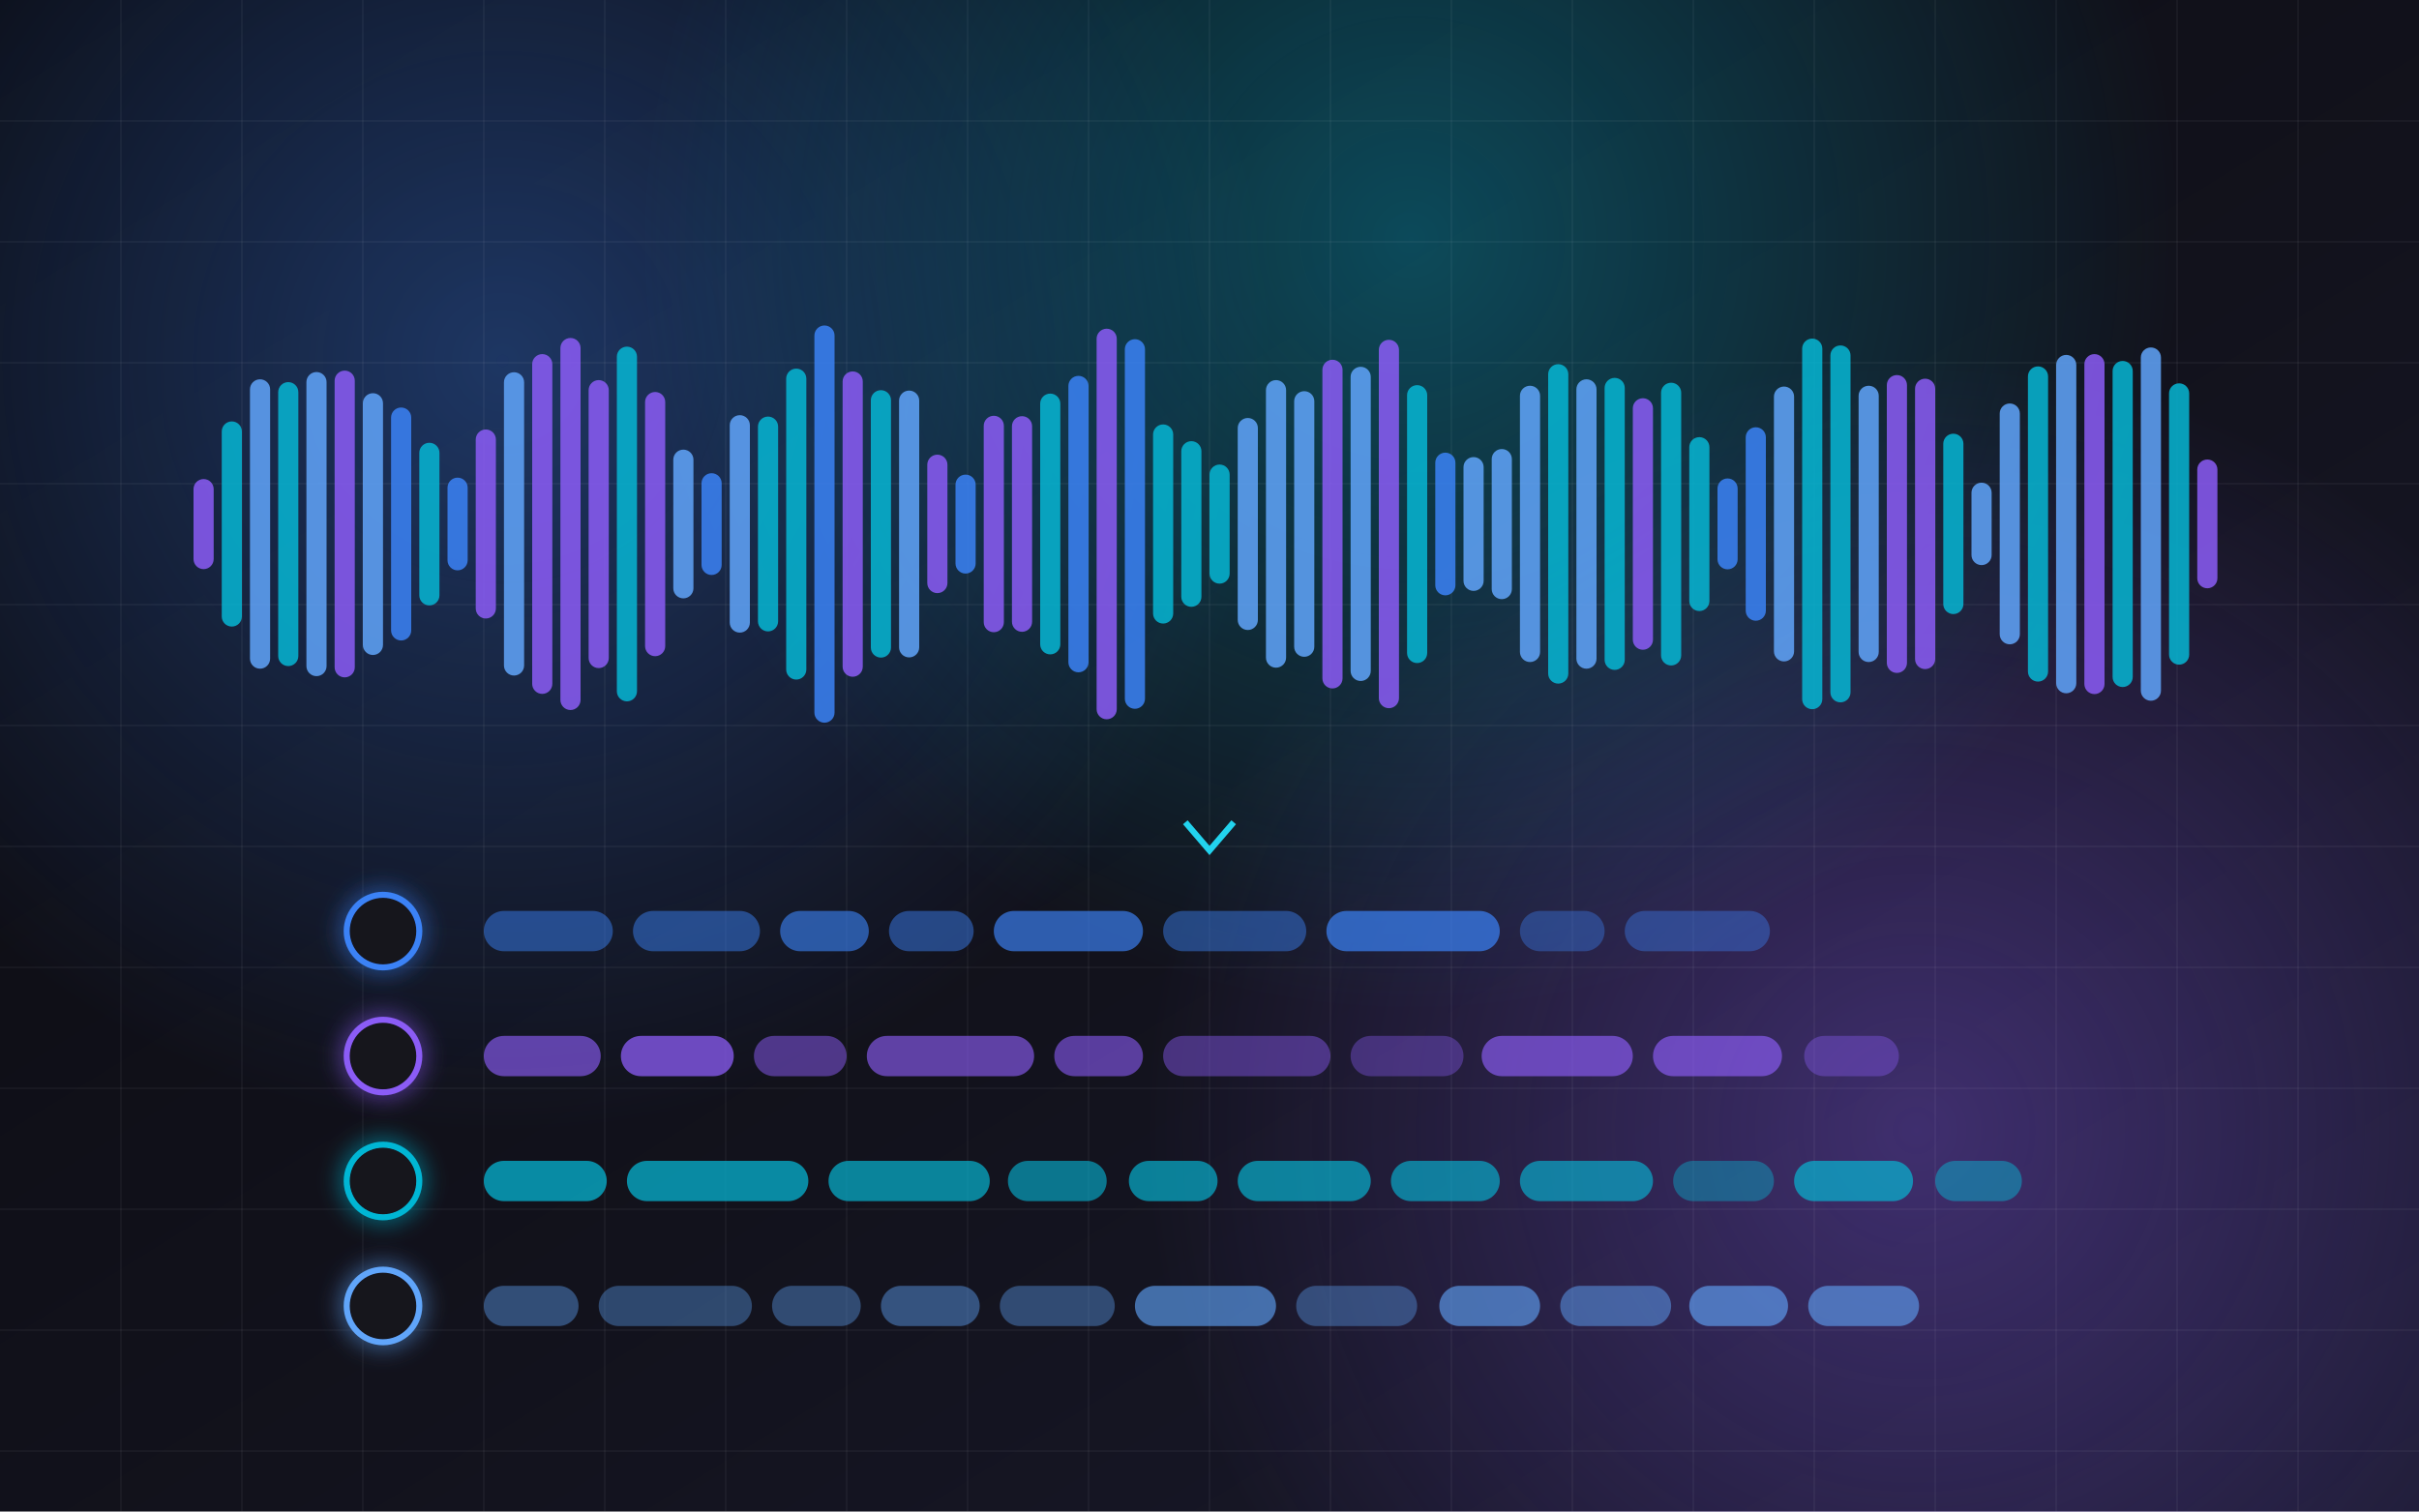
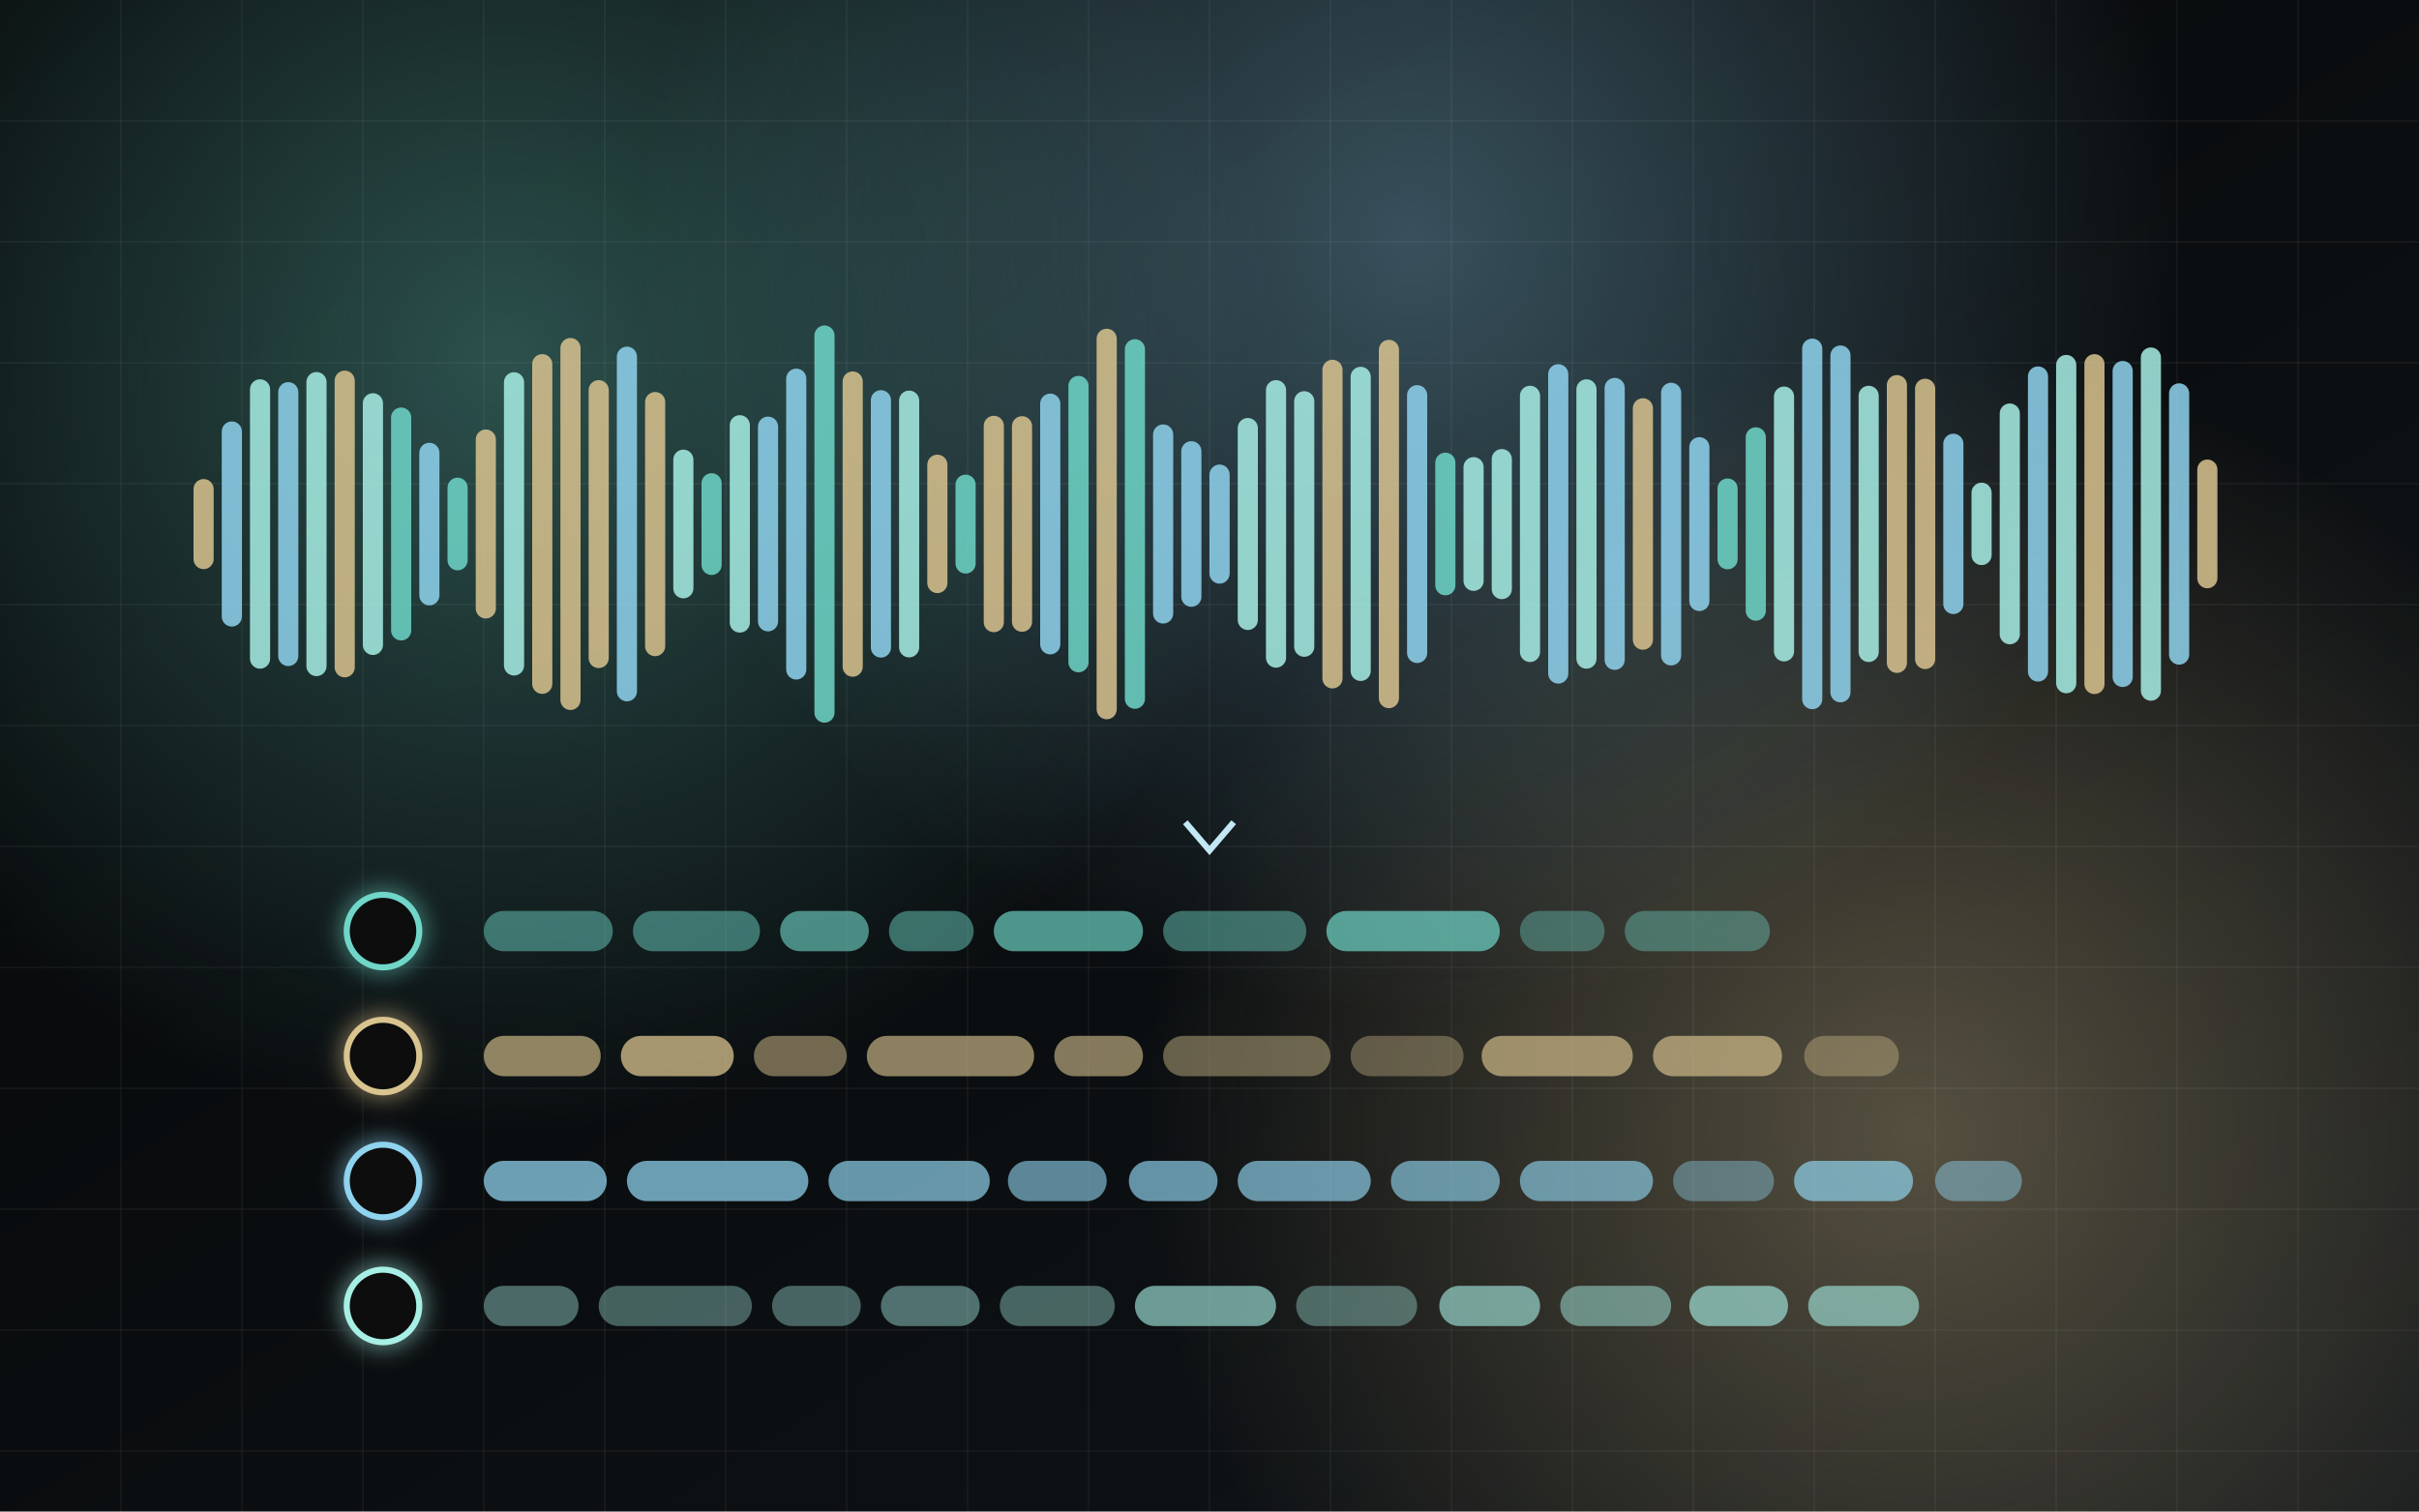
<svg xmlns="http://www.w3.org/2000/svg" viewBox="0 0 1200 750" width="1200" height="750">
  <defs>
    <linearGradient id="bg" x1="0" y1="0" x2="1" y2="1">
-       <stop offset="0" stop-color="#0a0a0f" />
-       <stop offset="0.55" stop-color="#12121c" />
-       <stop offset="1" stop-color="#1a1a2e" />
+       <stop offset="0" stop-color="#050607" />
+       <stop offset="0.55" stop-color="#0b0e10" />
+       <stop offset="1" stop-color="#12161a" />
    </linearGradient>
    <linearGradient id="acc" x1="0" y1="0" x2="1" y2="0">
-       <stop offset="0" stop-color="#3b82f6" />
-       <stop offset="0.5" stop-color="#8b5cf6" />
-       <stop offset="1" stop-color="#06b6d4" />
+       <stop offset="0" stop-color="#6fd6c8" />
+       <stop offset="0.5" stop-color="#d9c38f" />
+       <stop offset="1" stop-color="#8fd3ee" />
    </linearGradient>
    <linearGradient id="accV" x1="0" y1="1" x2="0" y2="0">
-       <stop offset="0" stop-color="#3b82f6" />
-       <stop offset="1" stop-color="#06b6d4" />
+       <stop offset="0" stop-color="#6fd6c8" />
+       <stop offset="1" stop-color="#8fd3ee" />
    </linearGradient>
    <radialGradient id="g0">
-       <stop offset="0" stop-color="#3b82f6" stop-opacity="0.35" />
-       <stop offset="1" stop-color="#3b82f6" stop-opacity="0" />
+       <stop offset="0" stop-color="#6fd6c8" stop-opacity="0.35" />
+       <stop offset="1" stop-color="#6fd6c8" stop-opacity="0" />
    </radialGradient>
    <radialGradient id="g1">
-       <stop offset="0" stop-color="#8b5cf6" stop-opacity="0.35" />
-       <stop offset="1" stop-color="#8b5cf6" stop-opacity="0" />
+       <stop offset="0" stop-color="#d9c38f" stop-opacity="0.35" />
+       <stop offset="1" stop-color="#d9c38f" stop-opacity="0" />
    </radialGradient>
    <radialGradient id="g2">
-       <stop offset="0" stop-color="#06b6d4" stop-opacity="0.35" />
-       <stop offset="1" stop-color="#06b6d4" stop-opacity="0" />
+       <stop offset="0" stop-color="#8fd3ee" stop-opacity="0.35" />
+       <stop offset="1" stop-color="#8fd3ee" stop-opacity="0" />
    </radialGradient>
    <filter id="glow" x="-50%" y="-50%" width="200%" height="200%">
      <feGaussianBlur stdDeviation="6" result="b" />
      <feMerge>
        <feMergeNode in="b" />
        <feMergeNode in="SourceGraphic" />
      </feMerge>
    </filter>
  </defs>
  <rect width="1200" height="750" fill="url(#bg)" />
  <circle cx="250" cy="180" r="380" fill="url(#g0)" />
  <circle cx="950" cy="560" r="380" fill="url(#g1)" />
  <circle cx="700" cy="120" r="380" fill="url(#g2)" />
  <g stroke="#ffffff" stroke-opacity="0.04" stroke-width="1">
    <line x1="60" y1="0" x2="60" y2="750" />
    <line x1="120" y1="0" x2="120" y2="750" />
    <line x1="180" y1="0" x2="180" y2="750" />
    <line x1="240" y1="0" x2="240" y2="750" />
    <line x1="300" y1="0" x2="300" y2="750" />
    <line x1="360" y1="0" x2="360" y2="750" />
    <line x1="420" y1="0" x2="420" y2="750" />
    <line x1="480" y1="0" x2="480" y2="750" />
    <line x1="540" y1="0" x2="540" y2="750" />
    <line x1="600" y1="0" x2="600" y2="750" />
    <line x1="660" y1="0" x2="660" y2="750" />
    <line x1="720" y1="0" x2="720" y2="750" />
    <line x1="780" y1="0" x2="780" y2="750" />
    <line x1="840" y1="0" x2="840" y2="750" />
    <line x1="900" y1="0" x2="900" y2="750" />
    <line x1="960" y1="0" x2="960" y2="750" />
    <line x1="1020" y1="0" x2="1020" y2="750" />
    <line x1="1080" y1="0" x2="1080" y2="750" />
    <line x1="1140" y1="0" x2="1140" y2="750" />
    <line x1="0" y1="60" x2="1200" y2="60" />
    <line x1="0" y1="120" x2="1200" y2="120" />
    <line x1="0" y1="180" x2="1200" y2="180" />
    <line x1="0" y1="240" x2="1200" y2="240" />
    <line x1="0" y1="300" x2="1200" y2="300" />
    <line x1="0" y1="360" x2="1200" y2="360" />
    <line x1="0" y1="420" x2="1200" y2="420" />
    <line x1="0" y1="480" x2="1200" y2="480" />
    <line x1="0" y1="540" x2="1200" y2="540" />
    <line x1="0" y1="600" x2="1200" y2="600" />
    <line x1="0" y1="660" x2="1200" y2="660" />
    <line x1="0" y1="720" x2="1200" y2="720" />
  </g>
-   <rect x="96.0" y="237.7" width="10" height="44.7" rx="5" fill="#8b5cf6" opacity="0.85" />
-   <rect x="110.0" y="209.1" width="10" height="101.8" rx="5" fill="#06b6d4" opacity="0.85" />
-   <rect x="124.0" y="188.2" width="10" height="143.6" rx="5" fill="#60a5fa" opacity="0.85" />
-   <rect x="138.0" y="189.6" width="10" height="140.9" rx="5" fill="#06b6d4" opacity="0.85" />
-   <rect x="152.0" y="184.6" width="10" height="150.9" rx="5" fill="#60a5fa" opacity="0.85" />
-   <rect x="166.0" y="183.9" width="10" height="152.2" rx="5" fill="#8b5cf6" opacity="0.85" />
-   <rect x="180.0" y="195.1" width="10" height="129.9" rx="5" fill="#60a5fa" opacity="0.85" />
-   <rect x="194.0" y="202.2" width="10" height="115.6" rx="5" fill="#3b82f6" opacity="0.85" />
-   <rect x="208.0" y="219.7" width="10" height="80.7" rx="5" fill="#06b6d4" opacity="0.85" />
-   <rect x="222.0" y="237.0" width="10" height="46.0" rx="5" fill="#3b82f6" opacity="0.85" />
-   <rect x="236.0" y="213.1" width="10" height="93.8" rx="5" fill="#8b5cf6" opacity="0.85" />
-   <rect x="250.0" y="184.7" width="10" height="150.5" rx="5" fill="#60a5fa" opacity="0.85" />
-   <rect x="264.0" y="175.7" width="10" height="168.6" rx="5" fill="#8b5cf6" opacity="0.85" />
-   <rect x="278.0" y="167.7" width="10" height="184.6" rx="5" fill="#8b5cf6" opacity="0.85" />
-   <rect x="292.0" y="188.6" width="10" height="142.9" rx="5" fill="#8b5cf6" opacity="0.85" />
-   <rect x="306.0" y="172.0" width="10" height="176.0" rx="5" fill="#06b6d4" opacity="0.85" />
-   <rect x="320.0" y="194.5" width="10" height="131.1" rx="5" fill="#8b5cf6" opacity="0.85" />
-   <rect x="334.0" y="223.1" width="10" height="73.8" rx="5" fill="#60a5fa" opacity="0.85" />
-   <rect x="348.0" y="234.8" width="10" height="50.5" rx="5" fill="#3b82f6" opacity="0.85" />
-   <rect x="362.0" y="206.0" width="10" height="107.9" rx="5" fill="#60a5fa" opacity="0.85" />
-   <rect x="376.0" y="206.7" width="10" height="106.6" rx="5" fill="#06b6d4" opacity="0.85" />
-   <rect x="390.0" y="182.9" width="10" height="154.3" rx="5" fill="#06b6d4" opacity="0.85" />
-   <rect x="404.0" y="161.5" width="10" height="197.1" rx="5" fill="#3b82f6" opacity="0.85" />
-   <rect x="418.0" y="184.3" width="10" height="151.5" rx="5" fill="#8b5cf6" opacity="0.85" />
-   <rect x="432.0" y="193.6" width="10" height="132.7" rx="5" fill="#06b6d4" opacity="0.85" />
-   <rect x="446.0" y="193.8" width="10" height="132.4" rx="5" fill="#60a5fa" opacity="0.85" />
-   <rect x="460.0" y="225.6" width="10" height="68.7" rx="5" fill="#8b5cf6" opacity="0.85" />
-   <rect x="474.0" y="235.5" width="10" height="49.1" rx="5" fill="#3b82f6" opacity="0.85" />
-   <rect x="488.0" y="206.3" width="10" height="107.4" rx="5" fill="#8b5cf6" opacity="0.85" />
-   <rect x="502.0" y="206.5" width="10" height="107.0" rx="5" fill="#8b5cf6" opacity="0.85" />
-   <rect x="516.0" y="195.3" width="10" height="129.4" rx="5" fill="#06b6d4" opacity="0.85" />
-   <rect x="530.0" y="186.5" width="10" height="147.1" rx="5" fill="#3b82f6" opacity="0.85" />
-   <rect x="544.0" y="163.1" width="10" height="193.8" rx="5" fill="#8b5cf6" opacity="0.85" />
-   <rect x="558.0" y="168.3" width="10" height="183.4" rx="5" fill="#3b82f6" opacity="0.85" />
-   <rect x="572.0" y="210.6" width="10" height="98.8" rx="5" fill="#06b6d4" opacity="0.85" />
-   <rect x="586.0" y="218.9" width="10" height="82.2" rx="5" fill="#06b6d4" opacity="0.85" />
-   <rect x="600.0" y="230.5" width="10" height="59.1" rx="5" fill="#06b6d4" opacity="0.85" />
-   <rect x="614.0" y="207.4" width="10" height="105.2" rx="5" fill="#60a5fa" opacity="0.85" />
-   <rect x="628.0" y="188.6" width="10" height="142.7" rx="5" fill="#60a5fa" opacity="0.85" />
-   <rect x="642.0" y="194.1" width="10" height="131.8" rx="5" fill="#60a5fa" opacity="0.85" />
-   <rect x="656.0" y="178.5" width="10" height="163.1" rx="5" fill="#8b5cf6" opacity="0.85" />
-   <rect x="670.0" y="182.0" width="10" height="155.9" rx="5" fill="#60a5fa" opacity="0.85" />
-   <rect x="684.0" y="168.6" width="10" height="182.8" rx="5" fill="#8b5cf6" opacity="0.85" />
-   <rect x="698.0" y="191.1" width="10" height="137.9" rx="5" fill="#06b6d4" opacity="0.85" />
-   <rect x="712.0" y="224.6" width="10" height="70.8" rx="5" fill="#3b82f6" opacity="0.85" />
-   <rect x="726.0" y="226.8" width="10" height="66.4" rx="5" fill="#60a5fa" opacity="0.85" />
-   <rect x="740.0" y="222.8" width="10" height="74.5" rx="5" fill="#60a5fa" opacity="0.85" />
-   <rect x="754.0" y="191.4" width="10" height="137.1" rx="5" fill="#60a5fa" opacity="0.85" />
-   <rect x="768.0" y="180.7" width="10" height="158.5" rx="5" fill="#06b6d4" opacity="0.85" />
-   <rect x="782.0" y="188.2" width="10" height="143.6" rx="5" fill="#60a5fa" opacity="0.85" />
-   <rect x="796.0" y="187.5" width="10" height="144.9" rx="5" fill="#06b6d4" opacity="0.85" />
-   <rect x="810.0" y="197.6" width="10" height="124.8" rx="5" fill="#8b5cf6" opacity="0.85" />
-   <rect x="824.0" y="189.9" width="10" height="140.3" rx="5" fill="#06b6d4" opacity="0.85" />
-   <rect x="838.0" y="216.9" width="10" height="86.3" rx="5" fill="#06b6d4" opacity="0.85" />
-   <rect x="852.0" y="237.4" width="10" height="45.1" rx="5" fill="#3b82f6" opacity="0.85" />
-   <rect x="866.0" y="212.0" width="10" height="96.0" rx="5" fill="#3b82f6" opacity="0.85" />
-   <rect x="880.0" y="191.8" width="10" height="136.4" rx="5" fill="#60a5fa" opacity="0.85" />
-   <rect x="894.0" y="168.0" width="10" height="183.9" rx="5" fill="#06b6d4" opacity="0.85" />
-   <rect x="908.0" y="171.4" width="10" height="177.1" rx="5" fill="#06b6d4" opacity="0.85" />
-   <rect x="922.0" y="191.4" width="10" height="137.1" rx="5" fill="#60a5fa" opacity="0.85" />
-   <rect x="936.0" y="186.1" width="10" height="147.8" rx="5" fill="#8b5cf6" opacity="0.85" />
-   <rect x="950.0" y="187.9" width="10" height="144.1" rx="5" fill="#8b5cf6" opacity="0.85" />
-   <rect x="964.0" y="215.2" width="10" height="89.5" rx="5" fill="#06b6d4" opacity="0.85" />
-   <rect x="978.0" y="239.5" width="10" height="40.9" rx="5" fill="#60a5fa" opacity="0.85" />
-   <rect x="992.0" y="200.2" width="10" height="119.5" rx="5" fill="#60a5fa" opacity="0.85" />
-   <rect x="1006.0" y="181.8" width="10" height="156.4" rx="5" fill="#06b6d4" opacity="0.85" />
-   <rect x="1020.0" y="176.1" width="10" height="167.9" rx="5" fill="#60a5fa" opacity="0.85" />
-   <rect x="1034.0" y="175.7" width="10" height="168.7" rx="5" fill="#8b5cf6" opacity="0.85" />
-   <rect x="1048.0" y="179.1" width="10" height="161.8" rx="5" fill="#06b6d4" opacity="0.85" />
-   <rect x="1062.0" y="172.4" width="10" height="175.3" rx="5" fill="#60a5fa" opacity="0.85" />
-   <rect x="1076.0" y="190.2" width="10" height="139.6" rx="5" fill="#06b6d4" opacity="0.85" />
-   <rect x="1090.0" y="228.0" width="10" height="63.9" rx="5" fill="#8b5cf6" opacity="0.85" />
-   <circle cx="190" cy="462" r="18" fill="#12121c" stroke="#3b82f6" stroke-width="3" filter="url(#glow)" />
-   <rect x="240" y="452" width="64" height="20" rx="10" fill="#3b82f6" opacity="0.48" />
-   <rect x="314" y="452" width="63" height="20" rx="10" fill="#3b82f6" opacity="0.48" />
-   <rect x="387" y="452" width="44" height="20" rx="10" fill="#3b82f6" opacity="0.61" />
-   <rect x="441" y="452" width="42" height="20" rx="10" fill="#3b82f6" opacity="0.47" />
-   <rect x="493" y="452" width="74" height="20" rx="10" fill="#3b82f6" opacity="0.67" />
-   <rect x="577" y="452" width="71" height="20" rx="10" fill="#3b82f6" opacity="0.45" />
-   <rect x="658" y="452" width="86" height="20" rx="10" fill="#3b82f6" opacity="0.70" />
-   <rect x="754" y="452" width="42" height="20" rx="10" fill="#3b82f6" opacity="0.37" />
-   <rect x="806" y="452" width="72" height="20" rx="10" fill="#3b82f6" opacity="0.39" />
-   <circle cx="190" cy="524" r="18" fill="#12121c" stroke="#8b5cf6" stroke-width="3" filter="url(#glow)" />
-   <rect x="240" y="514" width="58" height="20" rx="10" fill="#8b5cf6" opacity="0.64" />
-   <rect x="308" y="514" width="56" height="20" rx="10" fill="#8b5cf6" opacity="0.75" />
-   <rect x="374" y="514" width="46" height="20" rx="10" fill="#8b5cf6" opacity="0.50" />
-   <rect x="430" y="514" width="83" height="20" rx="10" fill="#8b5cf6" opacity="0.63" />
-   <rect x="523" y="514" width="44" height="20" rx="10" fill="#8b5cf6" opacity="0.59" />
-   <rect x="577" y="514" width="83" height="20" rx="10" fill="#8b5cf6" opacity="0.44" />
-   <rect x="670" y="514" width="56" height="20" rx="10" fill="#8b5cf6" opacity="0.36" />
-   <rect x="735" y="514" width="75" height="20" rx="10" fill="#8b5cf6" opacity="0.66" />
-   <rect x="820" y="514" width="64" height="20" rx="10" fill="#8b5cf6" opacity="0.66" />
-   <rect x="895" y="514" width="47" height="20" rx="10" fill="#8b5cf6" opacity="0.37" />
-   <circle cx="190" cy="586" r="18" fill="#12121c" stroke="#06b6d4" stroke-width="3" filter="url(#glow)" />
-   <rect x="240" y="576" width="61" height="20" rx="10" fill="#06b6d4" opacity="0.74" />
-   <rect x="311" y="576" width="90" height="20" rx="10" fill="#06b6d4" opacity="0.73" />
-   <rect x="411" y="576" width="80" height="20" rx="10" fill="#06b6d4" opacity="0.69" />
-   <rect x="500" y="576" width="49" height="20" rx="10" fill="#06b6d4" opacity="0.61" />
-   <rect x="560" y="576" width="44" height="20" rx="10" fill="#06b6d4" opacity="0.67" />
-   <rect x="614" y="576" width="66" height="20" rx="10" fill="#06b6d4" opacity="0.67" />
-   <rect x="690" y="576" width="54" height="20" rx="10" fill="#06b6d4" opacity="0.64" />
-   <rect x="754" y="576" width="66" height="20" rx="10" fill="#06b6d4" opacity="0.64" />
-   <rect x="830" y="576" width="50" height="20" rx="10" fill="#06b6d4" opacity="0.40" />
-   <rect x="890" y="576" width="59" height="20" rx="10" fill="#06b6d4" opacity="0.69" />
-   <rect x="960" y="576" width="43" height="20" rx="10" fill="#06b6d4" opacity="0.47" />
-   <circle cx="190" cy="648" r="18" fill="#12121c" stroke="#60a5fa" stroke-width="3" filter="url(#glow)" />
-   <rect x="240" y="638" width="47" height="20" rx="10" fill="#60a5fa" opacity="0.41" />
-   <rect x="297" y="638" width="76" height="20" rx="10" fill="#60a5fa" opacity="0.37" />
-   <rect x="383" y="638" width="44" height="20" rx="10" fill="#60a5fa" opacity="0.38" />
-   <rect x="437" y="638" width="49" height="20" rx="10" fill="#60a5fa" opacity="0.44" />
-   <rect x="496" y="638" width="57" height="20" rx="10" fill="#60a5fa" opacity="0.38" />
-   <rect x="563" y="638" width="70" height="20" rx="10" fill="#60a5fa" opacity="0.62" />
-   <rect x="643" y="638" width="60" height="20" rx="10" fill="#60a5fa" opacity="0.37" />
-   <rect x="714" y="638" width="50" height="20" rx="10" fill="#60a5fa" opacity="0.61" />
-   <rect x="774" y="638" width="55" height="20" rx="10" fill="#60a5fa" opacity="0.49" />
-   <rect x="838" y="638" width="49" height="20" rx="10" fill="#60a5fa" opacity="0.63" />
-   <rect x="897" y="638" width="55" height="20" rx="10" fill="#60a5fa" opacity="0.59" />
+   <rect x="96.0" y="237.7" width="10" height="44.7" rx="5" fill="#d9c38f" opacity="0.85" />
+   <rect x="110.0" y="209.1" width="10" height="101.8" rx="5" fill="#8fd3ee" opacity="0.85" />
+   <rect x="124.0" y="188.2" width="10" height="143.6" rx="5" fill="#a7efe5" opacity="0.85" />
+   <rect x="138.0" y="189.6" width="10" height="140.9" rx="5" fill="#8fd3ee" opacity="0.85" />
+   <rect x="152.0" y="184.6" width="10" height="150.9" rx="5" fill="#a7efe5" opacity="0.85" />
+   <rect x="166.0" y="183.9" width="10" height="152.2" rx="5" fill="#d9c38f" opacity="0.85" />
+   <rect x="180.0" y="195.1" width="10" height="129.9" rx="5" fill="#a7efe5" opacity="0.85" />
+   <rect x="194.0" y="202.2" width="10" height="115.6" rx="5" fill="#6fd6c8" opacity="0.85" />
+   <rect x="208.0" y="219.7" width="10" height="80.7" rx="5" fill="#8fd3ee" opacity="0.85" />
+   <rect x="222.0" y="237.0" width="10" height="46.0" rx="5" fill="#6fd6c8" opacity="0.85" />
+   <rect x="236.0" y="213.1" width="10" height="93.8" rx="5" fill="#d9c38f" opacity="0.85" />
+   <rect x="250.0" y="184.7" width="10" height="150.5" rx="5" fill="#a7efe5" opacity="0.85" />
+   <rect x="264.0" y="175.7" width="10" height="168.6" rx="5" fill="#d9c38f" opacity="0.85" />
+   <rect x="278.0" y="167.7" width="10" height="184.6" rx="5" fill="#d9c38f" opacity="0.85" />
+   <rect x="292.0" y="188.6" width="10" height="142.9" rx="5" fill="#d9c38f" opacity="0.85" />
+   <rect x="306.0" y="172.0" width="10" height="176.0" rx="5" fill="#8fd3ee" opacity="0.85" />
+   <rect x="320.0" y="194.5" width="10" height="131.1" rx="5" fill="#d9c38f" opacity="0.85" />
+   <rect x="334.0" y="223.1" width="10" height="73.8" rx="5" fill="#a7efe5" opacity="0.85" />
+   <rect x="348.0" y="234.8" width="10" height="50.5" rx="5" fill="#6fd6c8" opacity="0.85" />
+   <rect x="362.0" y="206.0" width="10" height="107.9" rx="5" fill="#a7efe5" opacity="0.85" />
+   <rect x="376.0" y="206.7" width="10" height="106.6" rx="5" fill="#8fd3ee" opacity="0.85" />
+   <rect x="390.0" y="182.9" width="10" height="154.3" rx="5" fill="#8fd3ee" opacity="0.85" />
+   <rect x="404.0" y="161.5" width="10" height="197.1" rx="5" fill="#6fd6c8" opacity="0.85" />
+   <rect x="418.0" y="184.3" width="10" height="151.5" rx="5" fill="#d9c38f" opacity="0.85" />
+   <rect x="432.0" y="193.6" width="10" height="132.7" rx="5" fill="#8fd3ee" opacity="0.85" />
+   <rect x="446.0" y="193.8" width="10" height="132.4" rx="5" fill="#a7efe5" opacity="0.85" />
+   <rect x="460.0" y="225.6" width="10" height="68.7" rx="5" fill="#d9c38f" opacity="0.85" />
+   <rect x="474.0" y="235.5" width="10" height="49.1" rx="5" fill="#6fd6c8" opacity="0.85" />
+   <rect x="488.0" y="206.3" width="10" height="107.4" rx="5" fill="#d9c38f" opacity="0.85" />
+   <rect x="502.0" y="206.5" width="10" height="107.0" rx="5" fill="#d9c38f" opacity="0.85" />
+   <rect x="516.0" y="195.3" width="10" height="129.4" rx="5" fill="#8fd3ee" opacity="0.85" />
+   <rect x="530.0" y="186.5" width="10" height="147.1" rx="5" fill="#6fd6c8" opacity="0.85" />
+   <rect x="544.0" y="163.1" width="10" height="193.8" rx="5" fill="#d9c38f" opacity="0.85" />
+   <rect x="558.0" y="168.3" width="10" height="183.4" rx="5" fill="#6fd6c8" opacity="0.85" />
+   <rect x="572.0" y="210.6" width="10" height="98.8" rx="5" fill="#8fd3ee" opacity="0.85" />
+   <rect x="586.0" y="218.9" width="10" height="82.2" rx="5" fill="#8fd3ee" opacity="0.85" />
+   <rect x="600.0" y="230.5" width="10" height="59.1" rx="5" fill="#8fd3ee" opacity="0.85" />
+   <rect x="614.0" y="207.4" width="10" height="105.2" rx="5" fill="#a7efe5" opacity="0.85" />
+   <rect x="628.0" y="188.6" width="10" height="142.7" rx="5" fill="#a7efe5" opacity="0.85" />
+   <rect x="642.0" y="194.1" width="10" height="131.8" rx="5" fill="#a7efe5" opacity="0.85" />
+   <rect x="656.0" y="178.5" width="10" height="163.1" rx="5" fill="#d9c38f" opacity="0.85" />
+   <rect x="670.0" y="182.0" width="10" height="155.9" rx="5" fill="#a7efe5" opacity="0.85" />
+   <rect x="684.0" y="168.6" width="10" height="182.8" rx="5" fill="#d9c38f" opacity="0.85" />
+   <rect x="698.0" y="191.1" width="10" height="137.9" rx="5" fill="#8fd3ee" opacity="0.85" />
+   <rect x="712.0" y="224.6" width="10" height="70.8" rx="5" fill="#6fd6c8" opacity="0.85" />
+   <rect x="726.0" y="226.8" width="10" height="66.4" rx="5" fill="#a7efe5" opacity="0.85" />
+   <rect x="740.0" y="222.8" width="10" height="74.5" rx="5" fill="#a7efe5" opacity="0.85" />
+   <rect x="754.0" y="191.4" width="10" height="137.1" rx="5" fill="#a7efe5" opacity="0.85" />
+   <rect x="768.0" y="180.7" width="10" height="158.5" rx="5" fill="#8fd3ee" opacity="0.85" />
+   <rect x="782.0" y="188.2" width="10" height="143.6" rx="5" fill="#a7efe5" opacity="0.85" />
+   <rect x="796.0" y="187.5" width="10" height="144.9" rx="5" fill="#8fd3ee" opacity="0.85" />
+   <rect x="810.0" y="197.6" width="10" height="124.8" rx="5" fill="#d9c38f" opacity="0.85" />
+   <rect x="824.0" y="189.9" width="10" height="140.3" rx="5" fill="#8fd3ee" opacity="0.85" />
+   <rect x="838.0" y="216.9" width="10" height="86.3" rx="5" fill="#8fd3ee" opacity="0.85" />
+   <rect x="852.0" y="237.4" width="10" height="45.1" rx="5" fill="#6fd6c8" opacity="0.85" />
+   <rect x="866.0" y="212.0" width="10" height="96.0" rx="5" fill="#6fd6c8" opacity="0.85" />
+   <rect x="880.0" y="191.8" width="10" height="136.4" rx="5" fill="#a7efe5" opacity="0.85" />
+   <rect x="894.0" y="168.0" width="10" height="183.9" rx="5" fill="#8fd3ee" opacity="0.85" />
+   <rect x="908.0" y="171.4" width="10" height="177.1" rx="5" fill="#8fd3ee" opacity="0.85" />
+   <rect x="922.0" y="191.4" width="10" height="137.1" rx="5" fill="#a7efe5" opacity="0.85" />
+   <rect x="936.0" y="186.1" width="10" height="147.8" rx="5" fill="#d9c38f" opacity="0.85" />
+   <rect x="950.0" y="187.9" width="10" height="144.1" rx="5" fill="#d9c38f" opacity="0.85" />
+   <rect x="964.0" y="215.2" width="10" height="89.5" rx="5" fill="#8fd3ee" opacity="0.85" />
+   <rect x="978.0" y="239.5" width="10" height="40.9" rx="5" fill="#a7efe5" opacity="0.85" />
+   <rect x="992.0" y="200.2" width="10" height="119.5" rx="5" fill="#a7efe5" opacity="0.85" />
+   <rect x="1006.0" y="181.8" width="10" height="156.4" rx="5" fill="#8fd3ee" opacity="0.85" />
+   <rect x="1020.0" y="176.1" width="10" height="167.9" rx="5" fill="#a7efe5" opacity="0.85" />
+   <rect x="1034.0" y="175.7" width="10" height="168.7" rx="5" fill="#d9c38f" opacity="0.85" />
+   <rect x="1048.0" y="179.1" width="10" height="161.8" rx="5" fill="#8fd3ee" opacity="0.85" />
+   <rect x="1062.0" y="172.4" width="10" height="175.3" rx="5" fill="#a7efe5" opacity="0.85" />
+   <rect x="1076.0" y="190.2" width="10" height="139.6" rx="5" fill="#8fd3ee" opacity="0.85" />
+   <rect x="1090.0" y="228.0" width="10" height="63.9" rx="5" fill="#d9c38f" opacity="0.85" />
+   <circle cx="190" cy="462" r="18" fill="#0b0e10" stroke="#6fd6c8" stroke-width="3" filter="url(#glow)" />
+   <rect x="240" y="452" width="64" height="20" rx="10" fill="#6fd6c8" opacity="0.48" />
+   <rect x="314" y="452" width="63" height="20" rx="10" fill="#6fd6c8" opacity="0.48" />
+   <rect x="387" y="452" width="44" height="20" rx="10" fill="#6fd6c8" opacity="0.61" />
+   <rect x="441" y="452" width="42" height="20" rx="10" fill="#6fd6c8" opacity="0.47" />
+   <rect x="493" y="452" width="74" height="20" rx="10" fill="#6fd6c8" opacity="0.67" />
+   <rect x="577" y="452" width="71" height="20" rx="10" fill="#6fd6c8" opacity="0.45" />
+   <rect x="658" y="452" width="86" height="20" rx="10" fill="#6fd6c8" opacity="0.70" />
+   <rect x="754" y="452" width="42" height="20" rx="10" fill="#6fd6c8" opacity="0.37" />
+   <rect x="806" y="452" width="72" height="20" rx="10" fill="#6fd6c8" opacity="0.39" />
+   <circle cx="190" cy="524" r="18" fill="#0b0e10" stroke="#d9c38f" stroke-width="3" filter="url(#glow)" />
+   <rect x="240" y="514" width="58" height="20" rx="10" fill="#d9c38f" opacity="0.64" />
+   <rect x="308" y="514" width="56" height="20" rx="10" fill="#d9c38f" opacity="0.75" />
+   <rect x="374" y="514" width="46" height="20" rx="10" fill="#d9c38f" opacity="0.50" />
+   <rect x="430" y="514" width="83" height="20" rx="10" fill="#d9c38f" opacity="0.63" />
+   <rect x="523" y="514" width="44" height="20" rx="10" fill="#d9c38f" opacity="0.59" />
+   <rect x="577" y="514" width="83" height="20" rx="10" fill="#d9c38f" opacity="0.44" />
+   <rect x="670" y="514" width="56" height="20" rx="10" fill="#d9c38f" opacity="0.36" />
+   <rect x="735" y="514" width="75" height="20" rx="10" fill="#d9c38f" opacity="0.66" />
+   <rect x="820" y="514" width="64" height="20" rx="10" fill="#d9c38f" opacity="0.66" />
+   <rect x="895" y="514" width="47" height="20" rx="10" fill="#d9c38f" opacity="0.37" />
+   <circle cx="190" cy="586" r="18" fill="#0b0e10" stroke="#8fd3ee" stroke-width="3" filter="url(#glow)" />
+   <rect x="240" y="576" width="61" height="20" rx="10" fill="#8fd3ee" opacity="0.74" />
+   <rect x="311" y="576" width="90" height="20" rx="10" fill="#8fd3ee" opacity="0.73" />
+   <rect x="411" y="576" width="80" height="20" rx="10" fill="#8fd3ee" opacity="0.69" />
+   <rect x="500" y="576" width="49" height="20" rx="10" fill="#8fd3ee" opacity="0.61" />
+   <rect x="560" y="576" width="44" height="20" rx="10" fill="#8fd3ee" opacity="0.67" />
+   <rect x="614" y="576" width="66" height="20" rx="10" fill="#8fd3ee" opacity="0.67" />
+   <rect x="690" y="576" width="54" height="20" rx="10" fill="#8fd3ee" opacity="0.64" />
+   <rect x="754" y="576" width="66" height="20" rx="10" fill="#8fd3ee" opacity="0.64" />
+   <rect x="830" y="576" width="50" height="20" rx="10" fill="#8fd3ee" opacity="0.40" />
+   <rect x="890" y="576" width="59" height="20" rx="10" fill="#8fd3ee" opacity="0.69" />
+   <rect x="960" y="576" width="43" height="20" rx="10" fill="#8fd3ee" opacity="0.47" />
+   <circle cx="190" cy="648" r="18" fill="#0b0e10" stroke="#a7efe5" stroke-width="3" filter="url(#glow)" />
+   <rect x="240" y="638" width="47" height="20" rx="10" fill="#a7efe5" opacity="0.41" />
+   <rect x="297" y="638" width="76" height="20" rx="10" fill="#a7efe5" opacity="0.37" />
+   <rect x="383" y="638" width="44" height="20" rx="10" fill="#a7efe5" opacity="0.38" />
+   <rect x="437" y="638" width="49" height="20" rx="10" fill="#a7efe5" opacity="0.44" />
+   <rect x="496" y="638" width="57" height="20" rx="10" fill="#a7efe5" opacity="0.38" />
+   <rect x="563" y="638" width="70" height="20" rx="10" fill="#a7efe5" opacity="0.62" />
+   <rect x="643" y="638" width="60" height="20" rx="10" fill="#a7efe5" opacity="0.37" />
+   <rect x="714" y="638" width="50" height="20" rx="10" fill="#a7efe5" opacity="0.61" />
+   <rect x="774" y="638" width="55" height="20" rx="10" fill="#a7efe5" opacity="0.49" />
+   <rect x="838" y="638" width="49" height="20" rx="10" fill="#a7efe5" opacity="0.63" />
+   <rect x="897" y="638" width="55" height="20" rx="10" fill="#a7efe5" opacity="0.59" />
  <path d="M600 370 L600 420" stroke="url(#accV)" stroke-width="3" />
-   <path d="M588 408 L600 422 L612 408" stroke="#22d3ee" stroke-width="3" fill="none" />
+   <path d="M588 408 L600 422 L612 408" stroke="#c3e8f5" stroke-width="3" fill="none" />
</svg>
